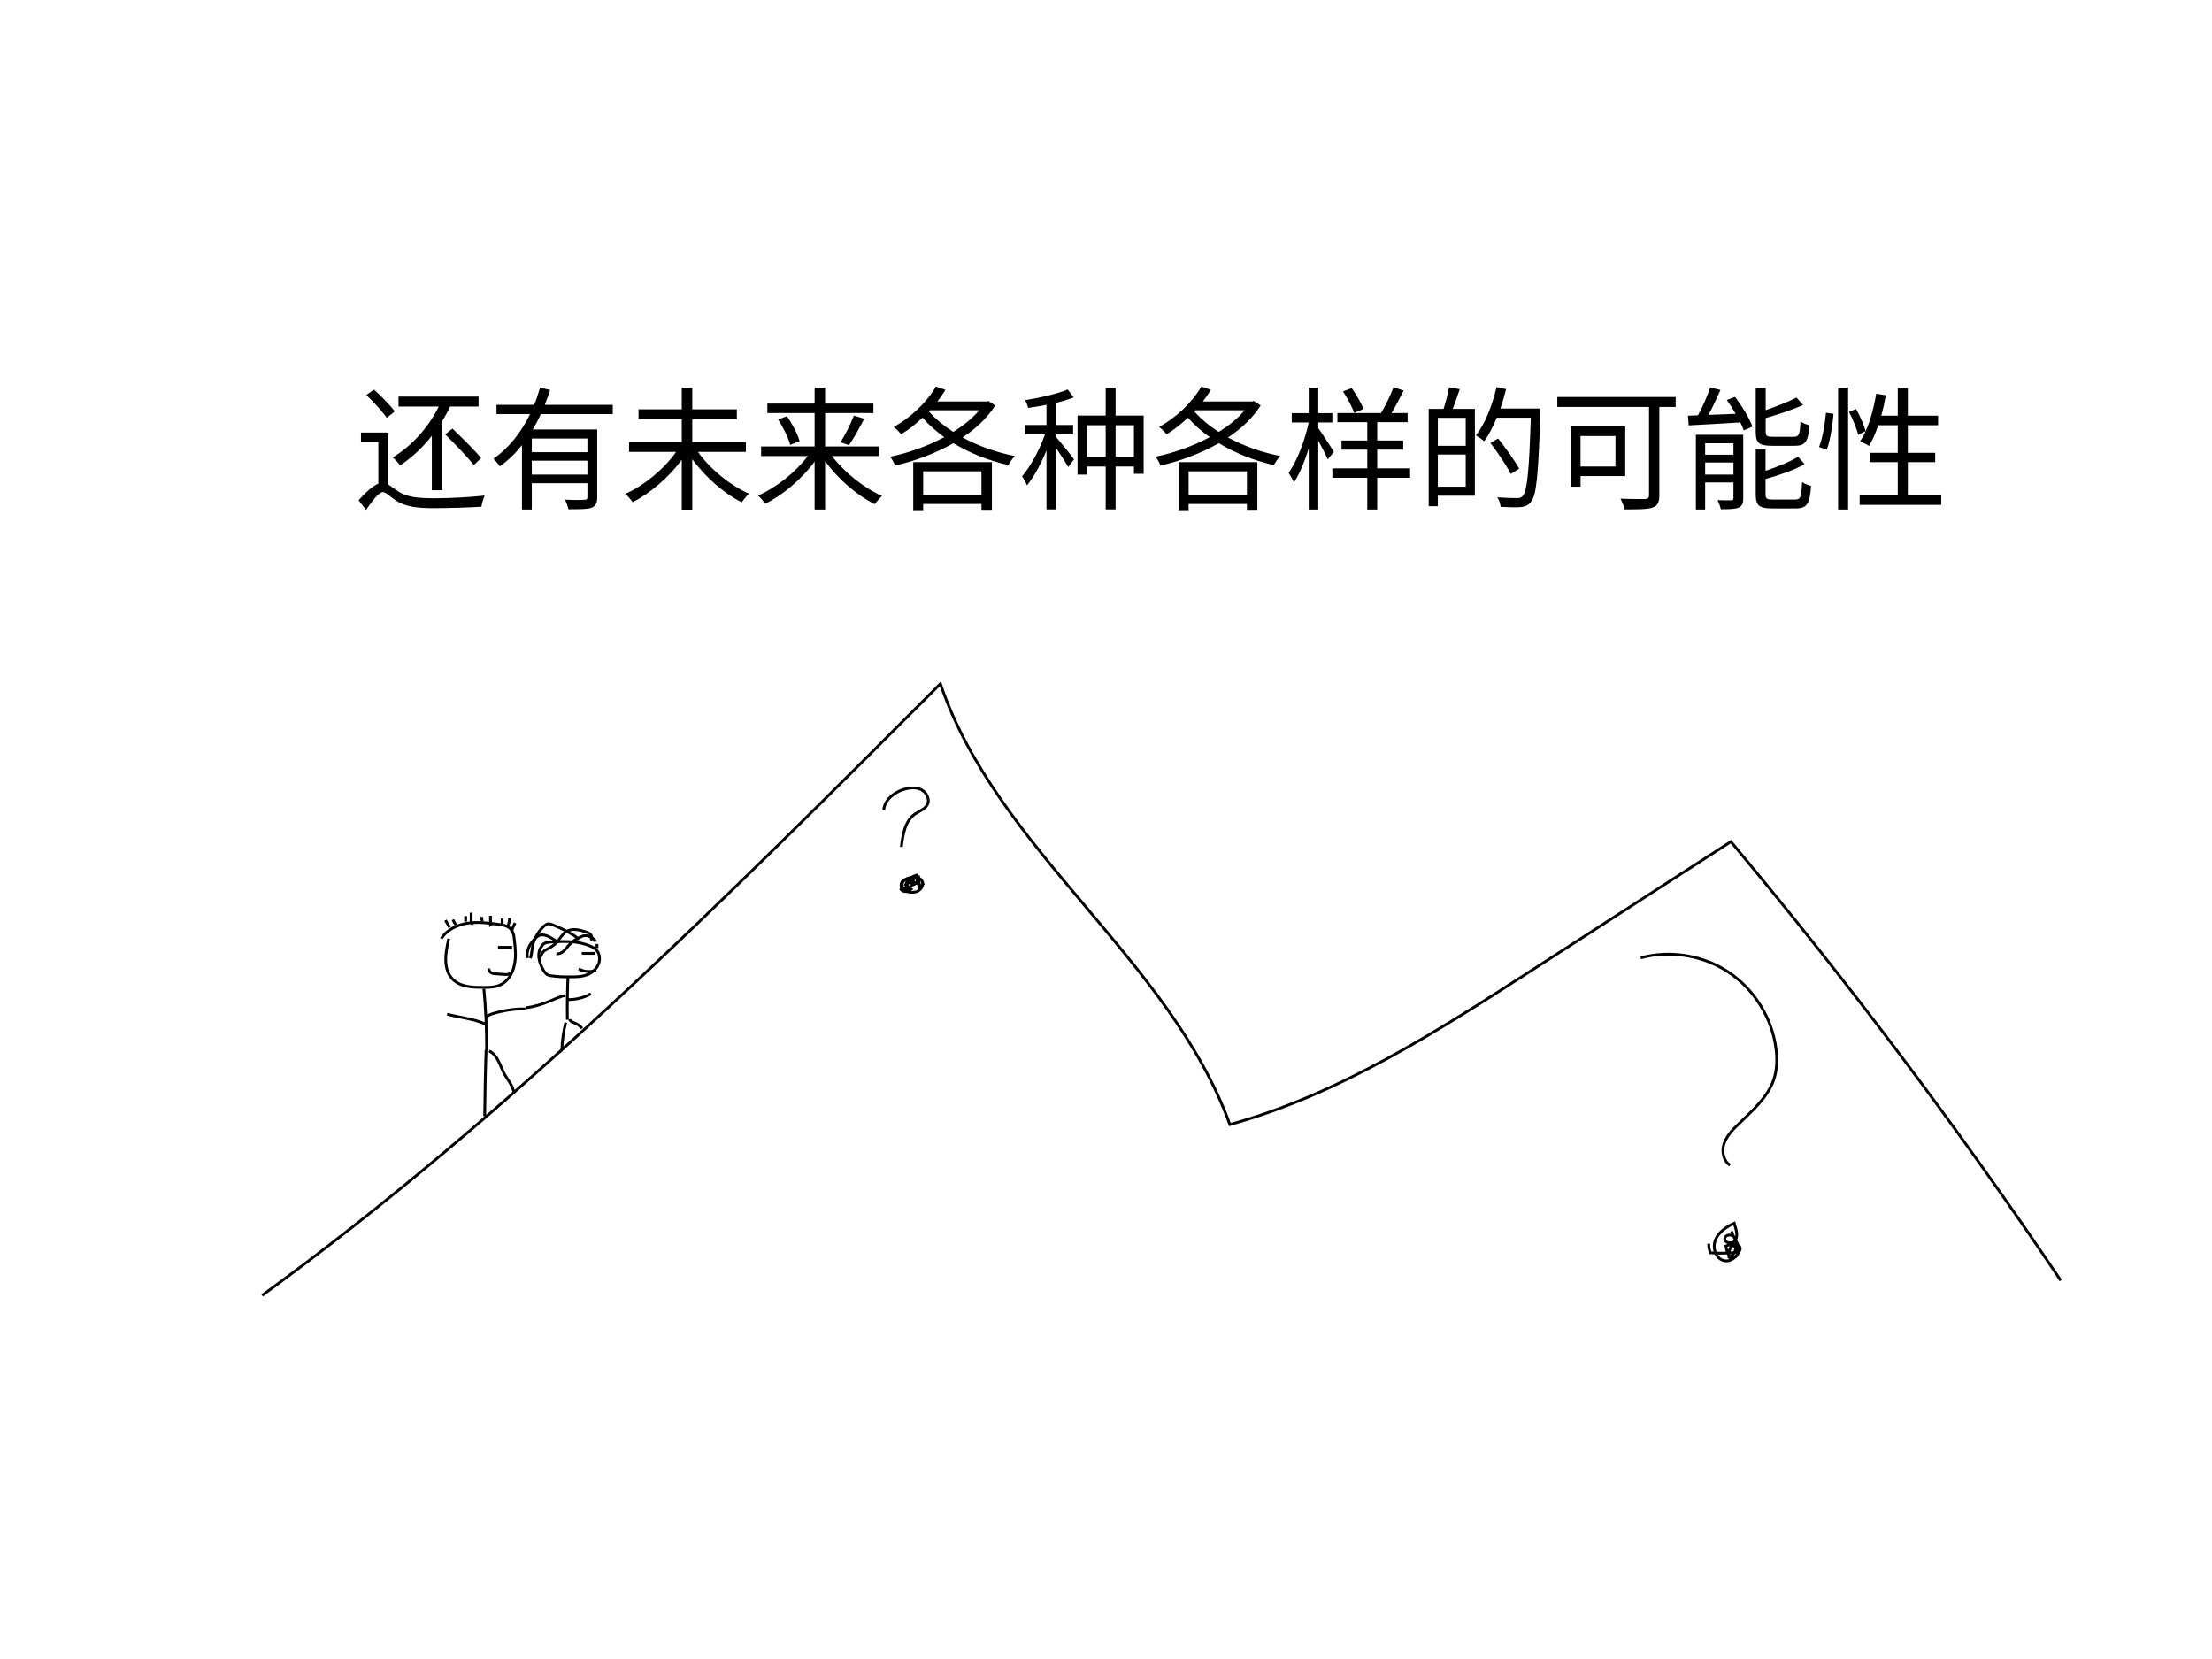
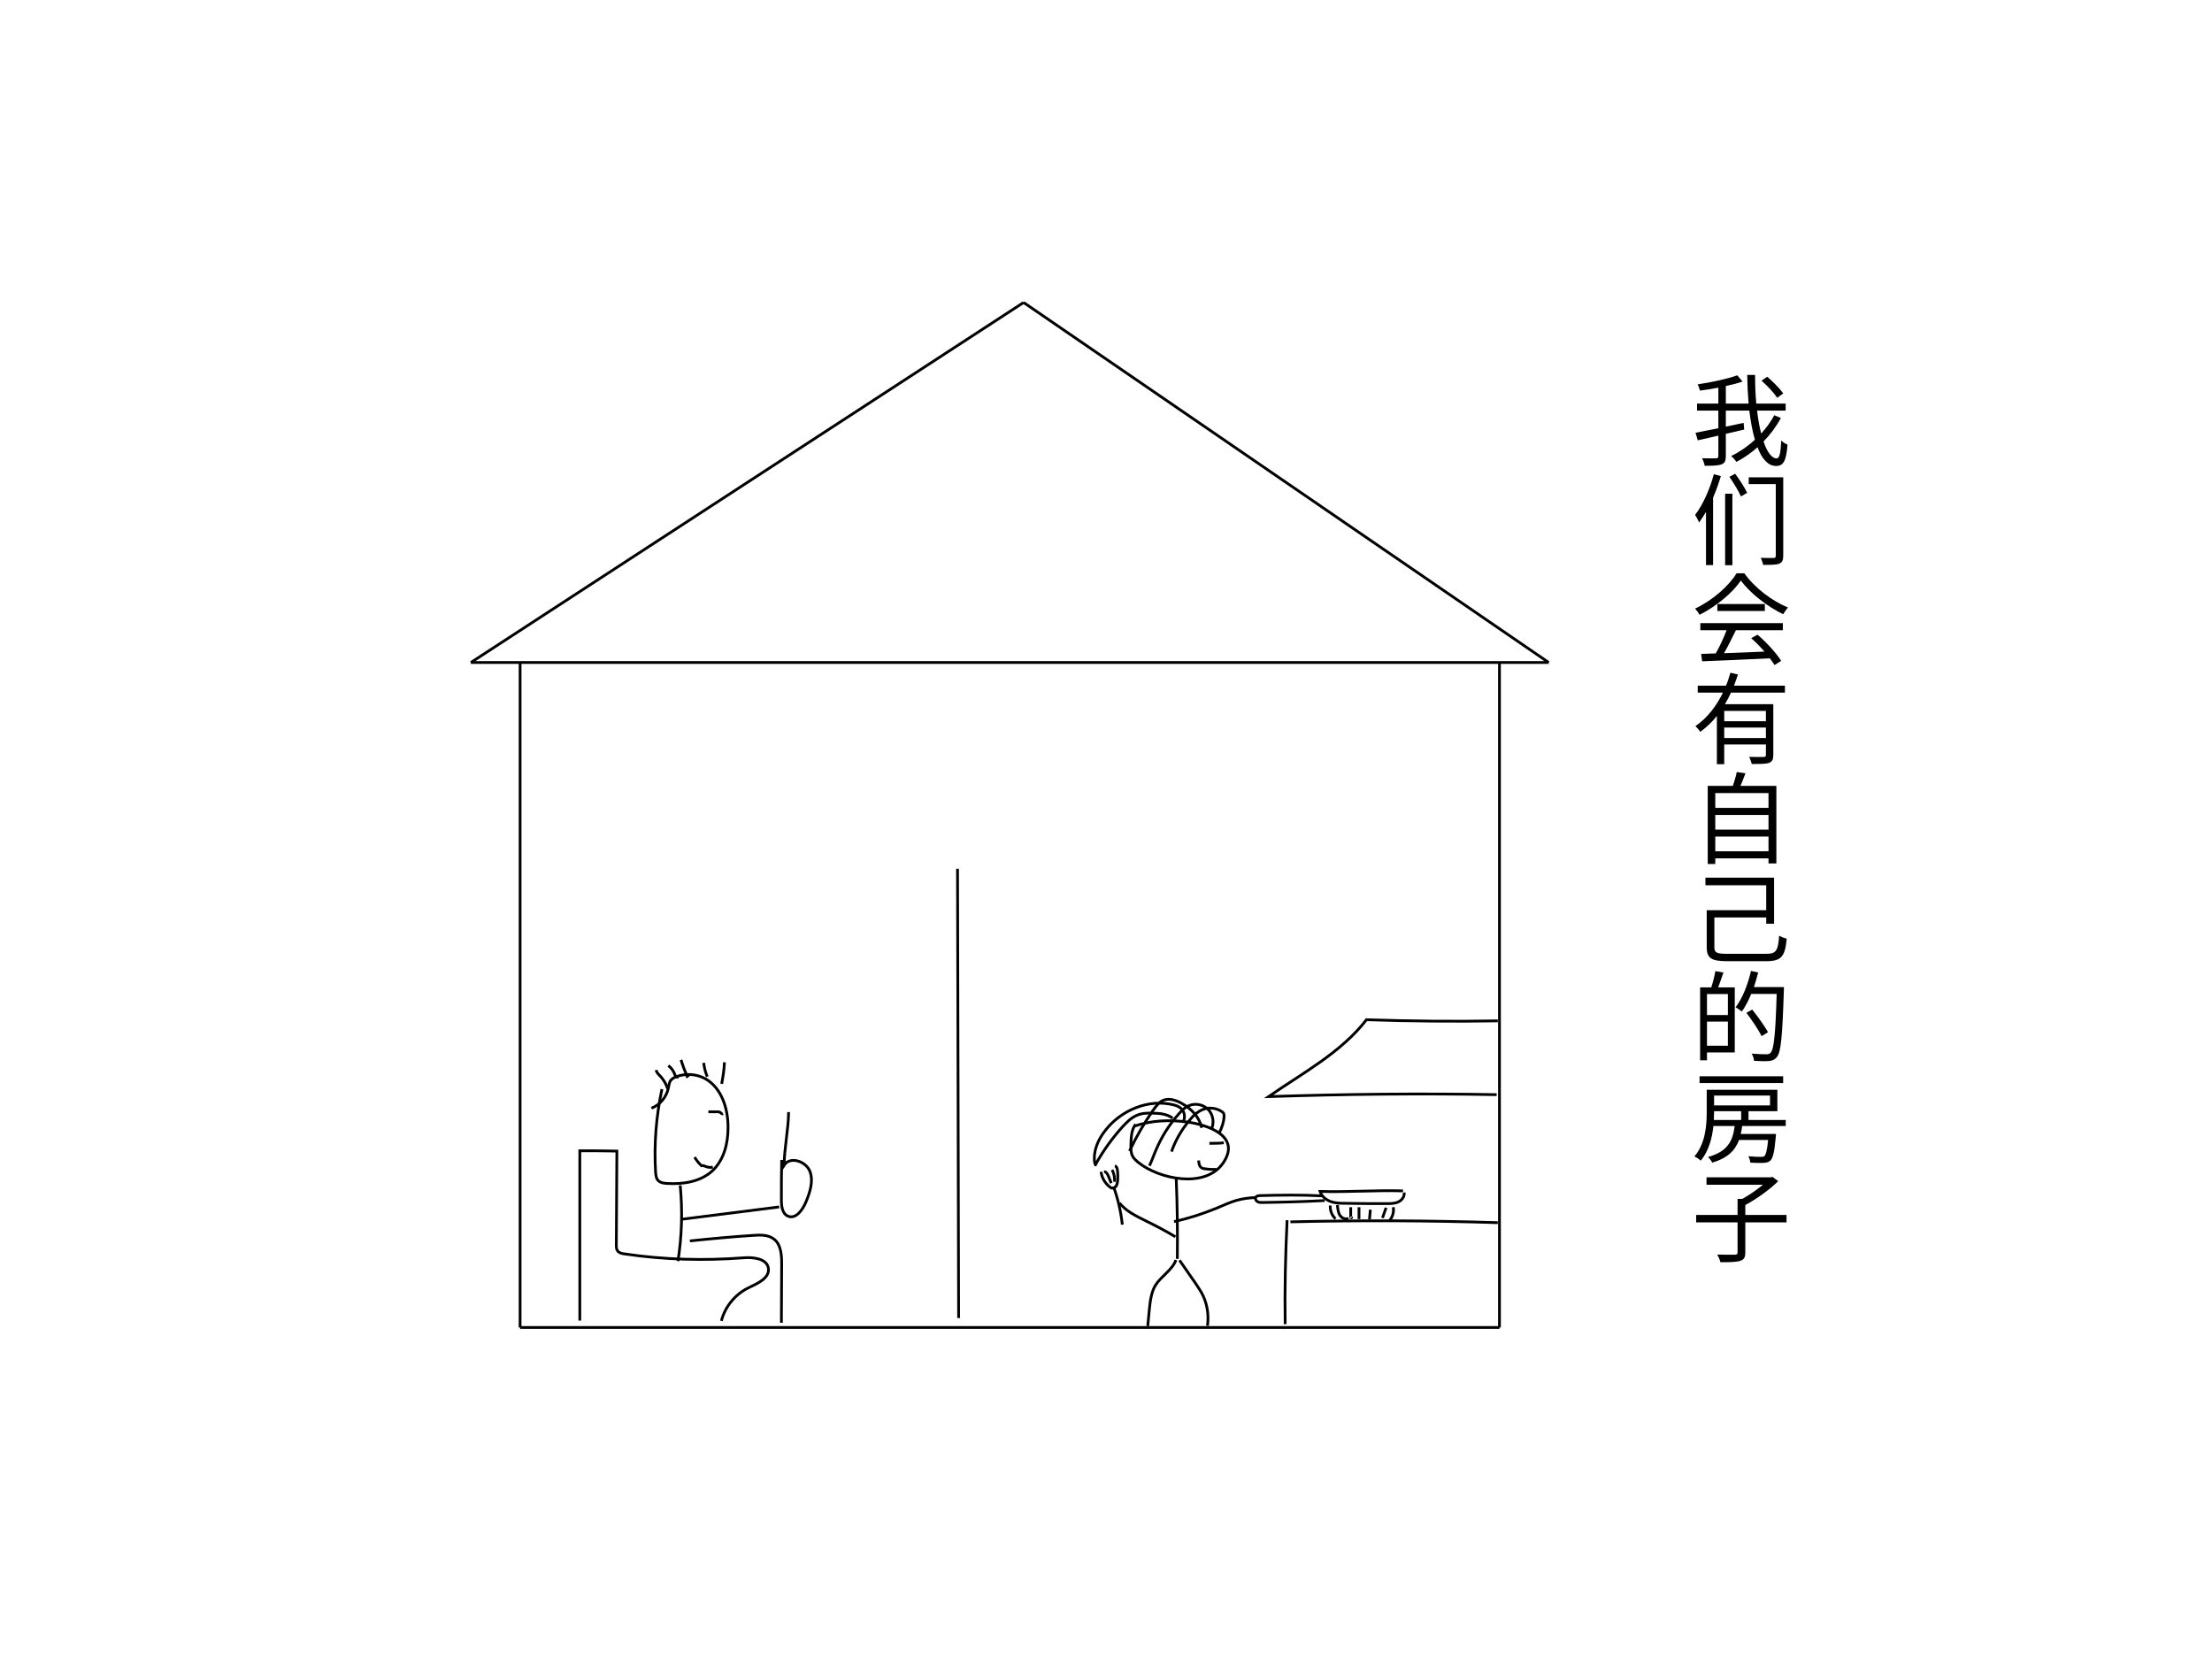
- <svg xmlns="http://www.w3.org/2000/svg" version="1.1" id="page22" x="0px" y="0px" viewBox="0 0 800 600" enable-background="new 0 0 800 600" xml:space="preserve">
-   <path fill="none" stroke="#000000" stroke-miterlimit="10" d="M94.8,468.5c89.1-64.9,167.4-143.2,245.3-221.2  c20.6,60.5,82.9,99.3,104.7,159.4c39.5-10.9,74.5-33.4,108.9-55.6c24.1-15.6,48.2-31.1,72.3-46.7c42.5,50.8,82.4,103.8,119.3,158.7" />
-   <path fill="none" stroke="#000000" stroke-miterlimit="10" d="M162.3,339.5c-1.2,5-2.2,11.1,1.5,14.7c2.8,2.8,7.2,2.9,11.1,2.9  c2,0,4,0,5.8-0.8c2.9-1.2,4.7-4.2,5.3-7.2c0.7-3,0.4-6.2,0-9.3c-0.1-1.2-0.3-2.6-1.1-3.6c-1.1-1.3-2.9-1.7-4.6-1.9  c-3.7-0.5-7.6-1-11.3-0.4c-3.7,0.6-7.5,2.4-9.4,5.6" />
-   <path fill="none" stroke="#000000" stroke-miterlimit="10" d="M175,357.6c0.7,7.4,1,14.8,1,22.3" />
-   <path fill="none" stroke="#000000" stroke-miterlimit="10" d="M175.8,367.9c0.5-0.6,1.3-0.9,2.1-1.2c3.9-1.2,8-1.9,12.1-1.8" />
-   <path fill="none" stroke="#000000" stroke-miterlimit="10" d="M196.1,342c-1.1,1.2-1.4,2.9-1.2,4.5c0.2,1.6,0.9,3.1,1.7,4.5  c0.3,0.5,0.7,1,1.2,1.4c0.4,0.3,1,0.4,1.5,0.5c2,0.3,4,0.4,6,0.4c2.7,0,5.4,0.1,7.8-1.1c1.6-0.8,2.9-2.2,3.5-3.9  c0.5-1.7,0.2-3.7-1.1-4.9c-0.6-0.6-1.4-1-2.2-1.3c-4.4-1.9-9.4-1.7-14.2-1.4c-1.2,0.1-2.6,0.3-3.1,1.4" />
-   <path fill="none" stroke="#000000" stroke-miterlimit="10" d="M205.4,353.2c-0.2,5.2-0.3,10.4-0.2,15.6" />
-   <path fill="none" stroke="#000000" stroke-miterlimit="10" d="M205.1,361.5c3,0.1,6-0.6,8.6-2.1" />
-   <path fill="none" stroke="#000000" stroke-miterlimit="10" d="M204.6,369.8c-0.8,3.2-1.3,6.6-1.4,9.9c0.3-0.3,0.5-0.7,0.8-1" />
-   <path fill="none" stroke="#000000" stroke-miterlimit="10" d="M206,368.6c0.2,0.9,1.4,1.2,2.3,1.6s1.6,1,2.2,1.7" />
-   <path fill="none" stroke="#000000" stroke-miterlimit="10" d="M204.5,360c-2.1,0.4-4,1.4-6,2.2c-2.7,1.1-5.5,1.9-8.3,2.3" />
-   <path fill="none" stroke="#000000" stroke-miterlimit="10" d="M175.4,370.3c-4.3-1.9-9.1-2.3-13.7-3.5" />
-   <path fill="none" stroke="#000000" stroke-miterlimit="10" d="M175.8,379.7c-0.3,8-0.4,16-0.5,24c0-0.3,0.1-0.7,0.1-1" />
-   <path fill="none" stroke="#000000" stroke-miterlimit="10" d="M176.9,380.1c1.5,0.7,2.6,2.1,3.4,3.7s1.3,3.1,2.1,4.6  c1.3,2.3,3.2,4.4,3.5,7" />
-   <path fill="none" stroke="#000000" stroke-miterlimit="10" d="M161.1,332.8c0.5,0.9,1,1.7,1.5,2.6" />
-   <path fill="none" stroke="#000000" stroke-miterlimit="10" d="M163.8,332.6c0.3,0.7,0.7,1.4,1.2,2" />
-   <path fill="none" stroke="#000000" stroke-miterlimit="10" d="M168.4,331.3c0,0.7,0,1.3,0,2" />
-   <path fill="none" stroke="#000000" stroke-miterlimit="10" d="M170.4,330.1c0,1,0,2,0,3c0,0.3,0,0.5,0.1,0.7s0.4,0.3,0.6,0.2" />
-   <path fill="none" stroke="#000000" stroke-miterlimit="10" d="M174.3,331.6c-0.1,0.5,0,1.1,0.1,1.6" />
-   <path fill="none" stroke="#000000" stroke-miterlimit="10" d="M177.4,331.2c0,1.1,0,2.2,0,3.3c0.2-0.1,0.4-0.2,0.5-0.4" />
-   <path fill="none" stroke="#000000" stroke-miterlimit="10" d="M181.6,332.2c0,0.6,0,1.2,0,1.9" />
-   <path fill="none" stroke="#000000" stroke-miterlimit="10" d="M184.3,332c0,1-0.2,1.9-0.6,2.8" />
-   <path fill="none" stroke="#000000" stroke-miterlimit="10" d="M186.3,333.8c-0.5,1-1,2-1.4,3.1" />
-   <path fill="none" stroke="#000000" stroke-miterlimit="10" d="M180.1,342.6c1.7,0,3.4,0,5.1,0" />
-   <path fill="none" stroke="#000000" stroke-miterlimit="10" d="M176.9,350.2c-0.2,0.6,0.2,1.2,0.7,1.6c0.5,0.3,1.2,0.4,1.8,0.4  c0.9,0.1,1.8,0.1,2.7,0.2s2,0.1,2.6-0.5" />
-   <path fill="none" stroke="#000000" stroke-miterlimit="10" d="M210.4,344.8c1.6,0,3.1,0,4.7,0" />
-   <path fill="none" stroke="#000000" stroke-miterlimit="10" d="M209.3,350.4c1.9,1.1,4.3,1.3,6.3,0.4" />
-   <path fill="none" stroke="#000000" stroke-miterlimit="10" d="M201.6,340.5c-1.1-0.5-2-1.2-3-1.7s-2.2-0.9-3.3-0.6  c-1,0.3-1.7,1.1-2.3,1.8c-0.8,0.9-1.5,1.9-1.9,3s-0.6,2.4-0.3,3.5" />
-   <path fill="none" stroke="#000000" stroke-miterlimit="10" d="M209,340c-0.1-0.7-0.7-1.2-1.3-1.6c-2.5-1.6-5.2-2.9-8-4  c-0.4-0.2-0.9-0.3-1.4-0.3c-0.6,0.1-1,0.4-1.5,0.8c-1.7,1.5-2.9,3.4-3.7,5.5c-0.8,2.1-0.6,4.2-1.3,6.2" />
-   <path fill="none" stroke="#000000" stroke-miterlimit="10" d="M213.6,340.1c0.6-0.5,0.5-1.5,0-2.1s-1.3-0.8-2.1-1.1  c-2.2-0.7-4.7-1.2-6.7,0c-1.3,0.8-2.1,2.3-3.1,3.5c-1.2,1.5-2.7,2.3-4.4,3.2c-1.3,0.7-1.6,2-2.3,3.4" />
-   <path fill="none" stroke="#000000" stroke-miterlimit="10" d="M215.4,340.6c-0.3-0.9-1.2-1.4-2-1.8c-0.6-0.3-1.2-0.5-1.8-0.4  c-0.6,0-1.1,0.2-1.7,0.5c-1.7,0.7-3.2,1.8-4.4,3.2c-0.6,0.7-1.1,1.4-1.8,2c-0.7,0.6-1.6,1-2.5,0.8" />
-   <path fill="none" stroke="#000000" stroke-miterlimit="10" d="M215.9,341.4c0,0.5,0,1,0,1.5" />
-   <path fill="none" stroke="#000000" stroke-miterlimit="10" d="M319.6,293.1c0.2-3.7,3.7-6.5,7.2-7.6c2.1-0.6,4.4-0.9,6.4,0.1  c1.9,1,3.2,3.5,2.2,5.4c-0.9,1.7-2.9,2.3-4.5,3.4c-3.6,2.5-4.4,7.5-4.9,11.9" />
-   <path fill="none" stroke="#000000" stroke-miterlimit="10" d="M327.3,318.9c-0.3-0.7,0.7-1.3,1.5-1.4c1.7-0.3,3.7-0.4,4.6,1  c0.9,1.5-0.3,3.5-2,4c-1.6,0.5-3.4,0-5-0.4c-0.6-0.9-0.7-2.2-0.2-3.1c0.6-0.9,1.9-1.4,2.8-0.9c1,0.5,1.1,2.2,0.2,2.7  c-0.1,0.5-1,0.7-1.3,0.2c-0.2-0.5-0.2-1.1,0-1.5c0.5,0.8,0.6,1.8,0.3,2.7c-0.8,0.4-1.8,0.2-2.3-0.5c1.1-0.7,2.5-0.8,3.6-0.1  c-0.8,0.6-2,0.5-2.7-0.2s-0.7-2,0-2.7c0.3-0.4,1-0.6,1.4-0.3" />
-   <path fill="none" stroke="#000000" stroke-miterlimit="10" d="M593.4,346.4c10.7-2.9,22.7-0.9,31.9,5.3s15.6,16.5,17,27.5  c0.5,3.8,0.4,7.7-0.8,11.3c-2.3,6.6-8,11.4-13,16.3c-2.1,2-4.1,4.2-5,6.9c-0.9,2.7-0.2,6.2,2.2,7.7" />
-   <path fill="none" stroke="#000000" stroke-miterlimit="10" d="M626.3,445.3c0.4,2.2,2.3,3.9,2.5,6.1c0.2,2.9-3,5.4-5.7,4.4  c-2.9-1-3.8-4.9-2.6-7.6s3.9-4.5,6.7-5.8c0.1,0.4,0.2,0.8,0.4,1.3c0.5,1.7,0.9,3.6-0.1,5s-3.9,0.9-3.7-0.8c0.2-1.4,2.3-1.6,3.3-0.6  s1,2.6,0.7,3.9c-0.2,1.4-0.9,3-2.3,3.3c-0.7-1.2-1.1-2.5-1.3-3.9c1.6-0.8,3.9,0,4.4,1.7s-1.9,3.6-3.3,2.4c0-1-0.1-2.1,0.4-3.1  s1.4-1.7,2.5-1.5c1,0.2,1.6,1.7,0.8,2.4c-0.3,0.3-0.8,0.4-1.2,0.4c-3,0.4-6.1,0.4-9.2,0.2c-0.4-1-0.7-2.2-0.6-3.3" />
-   <path fill="none" stroke="#000000" stroke-miterlimit="10" d="M332.8,321.3c0.1-1-0.9-1.9-2-2.1s-2.1,0.1-3.1,0.4  c0.7-1.6,2.2-2.7,3.9-3.1c0.7,1.3-0.1,3.3-1.6,3.6c-0.3-1.4,0.8-2.9,2.2-3c0.1,1.3,0.3,2.6,0.4,3.9c0.5-0.5,1-1,1.5-1.6" />
-   <text transform="matrix(1 0 0 1 128.5352 180.4828)" font-family="'YouYuan'" font-size="48px">还有未来各种各样的可能性</text>
+ <svg xmlns="http://www.w3.org/2000/svg" version="1.1" id="page19" x="0px" y="0px" viewBox="0 0 800 600" enable-background="new 0 0 800 600" xml:space="preserve">
+   <line fill="none" stroke="#000000" stroke-miterlimit="10" x1="370.2" y1="109.4" x2="170.3" y2="239.6" />
+   <line fill="none" stroke="#000000" stroke-miterlimit="10" x1="170.3" y1="239.6" x2="560.1" y2="239.6" />
+   <line fill="none" stroke="#000000" stroke-miterlimit="10" x1="560.1" y1="239.6" x2="370.2" y2="109.4" />
+   <line fill="none" stroke="#000000" stroke-miterlimit="10" x1="188.1" y1="239.6" x2="188.1" y2="480.1" />
+   <line fill="none" stroke="#000000" stroke-miterlimit="10" x1="188.1" y1="480.1" x2="542.3" y2="480.1" />
+   <line fill="none" stroke="#000000" stroke-miterlimit="10" x1="542.3" y1="480.1" x2="542.3" y2="239.6" />
+   <path fill="none" stroke="#000000" stroke-miterlimit="10" d="M209.7,477.6c0-20.5,0-40.9,0-61.4c3.6,0,9.7,0,13.4,0.1  c-0.1,11.3-0.1,22.7-0.2,34c0,0.7,0,1.4,0.4,2c0.5,0.8,1.6,1.1,2.6,1.2c14.2,2.1,28.7,2.5,43,1.4c3.6-0.3,8.5,0.3,9,3.8  c0.5,3.6-4,5.5-7.3,7.1c-4.7,2.3-8.4,6.8-9.7,11.9" />
+   <path fill="none" stroke="#000000" stroke-miterlimit="10" d="M239.4,393.9c-2.1,9.8-2.9,20-2.3,30c0.1,1.1,0.2,2.4,1,3.1  c0.8,0.8,1.9,0.9,3,1c5.9,0.4,12.4-0.6,16.7-4.7c4-3.9,5.5-9.7,5.5-15.3c0.1-6.8-2.2-14.4-8.1-17.8c-3.2-1.8-7.2-2.1-10.6-0.8  c-0.8,0.3-1.5,0.7-2,1.3c-0.6,0.8-0.7,1.9-0.9,2.9c-0.7,3.2-3,6-6.1,7.2" />
+   <path fill="none" stroke="#000000" stroke-miterlimit="10" d="M246,428.7c0.9,9.1,0.6,18.4-0.8,27.4" />
+   <path fill="none" stroke="#000000" stroke-miterlimit="10" d="M249.5,448.8c7.6-0.8,15.2-1.5,22.8-2c2.7-0.2,5.6-0.3,7.7,1.4  c2.5,2,2.7,5.8,2.7,9c0,7.1-0.1,14.1-0.1,21.2" />
+   <path fill="none" stroke="#000000" stroke-miterlimit="10" d="M246.2,441c11.9-1.5,23.7-3,35.6-4.5" />
+   <path fill="none" stroke="#000000" stroke-miterlimit="10" d="M285.2,402.2c0,5.8-1.6,13.4-1.6,19.2c2.1-3.3,7.8-1.5,9.3,2.2  c1.4,3.6,0,7.7-1.5,11.3c-1.2,2.8-3.7,6.2-6.5,4.9c-2-0.9-2.3-3.6-2.3-5.8c0-4.8,0-9.6,0.1-14.5" />
+   <path fill="none" stroke="#000000" stroke-miterlimit="10" d="M346.3,314.2c0.1,54.2,0.3,108.4,0.4,162.5" />
+   <path fill="none" stroke="#000000" stroke-miterlimit="10" d="M465.5,441.3c-0.6,12.5-0.9,25-0.7,37.6" />
+   <path fill="none" stroke="#000000" stroke-miterlimit="10" d="M466.7,441.9c25-0.6,50-0.5,75,0.3" />
+   <path fill="none" stroke="#000000" stroke-miterlimit="10" d="M541.7,369.2c-15.8,0.3-31.7,0.1-47.5-0.4  c-9.2,11.9-23,19.2-35.4,27.8c27.5-0.9,55-1.2,82.5-0.7" />
+   <path fill="none" stroke="#000000" stroke-miterlimit="10" d="M481.1,436c-0.1,1.8,0.6,3.6,1.9,4.8" />
+   <path fill="none" stroke="#000000" stroke-miterlimit="10" d="M483.7,435.8c0.1,1.2,0.2,2.5,0.8,3.6c0.7,1.1,2,1.8,3.2,1.2" />
+   <path fill="none" stroke="#000000" stroke-miterlimit="10" d="M488.5,436.6c0,1.2,0,2.4,0,3.5c0,0.1,0,0.2,0.1,0.3  c0.1,0.1,0.3,0,0.2-0.1" />
+   <path fill="none" stroke="#000000" stroke-miterlimit="10" d="M491.5,436.6c0,1.4,0,2.9,0,4.3" />
+   <path fill="none" stroke="#000000" stroke-miterlimit="10" d="M495.6,437.5c-0.1,1.2-0.2,2.3-0.3,3.5" />
+   <path fill="none" stroke="#000000" stroke-miterlimit="10" d="M501.3,436.8c-0.4,1.2-0.9,2.4-1.3,3.7" />
+   <path fill="none" stroke="#000000" stroke-miterlimit="10" d="M503.9,436.6c0.3,1.8-0.3,3.7-1.5,5" />
+   <path fill="none" stroke="#000000" stroke-miterlimit="10" d="M507.8,431.3c0.3,1.4-0.8,2.8-2.1,3.4s-2.8,0.6-4.3,0.6  c-4.8,0-9.6,0-14.4-0.1c-1.9,0-3.8,0-5.6-0.6s-3.4-1.9-4-3.7c10.2,0.3,19.8-0.5,30-0.2" />
+   <path fill="none" stroke="#000000" stroke-miterlimit="10" d="M478.1,432.5c-7.4-0.4-14.8-0.3-22.2-0.1c-0.7,0-1.6,0.1-1.8,0.8  c-0.2,0.5,0.2,1.1,0.7,1.4s1.1,0.3,1.6,0.3c7.6-0.1,15.1-0.3,22.7-0.7" />
+   <path fill="none" stroke="#000000" stroke-miterlimit="10" d="M410.7,406.6c-1.6,2.1-1.6,5-1.7,7.6c0,1.2,0,2.4,0.4,3.5  c0.5,1.2,1.4,2,2.4,2.8c7.4,5.9,24,9.5,30.5,0.2c6.8-9.8-5.5-13.9-12.9-14.9c-6.5-0.9-13-0.6-19.2,1.5" />
+   <path fill="none" stroke="#000000" stroke-miterlimit="10" d="M437.4,413.5c1.7,0,3.5,0,5.2-0.2" />
+   <path fill="none" stroke="#000000" stroke-miterlimit="10" d="M433.5,419.7c0.1,1,0.2,2.1,1,2.6c0.4,0.3,0.8,0.4,1.3,0.4  c1.3,0.2,2.7,0.3,4.1,0.2" />
+   <path fill="none" stroke="#000000" stroke-miterlimit="10" d="M427.8,405.9c1.1-1.7,0.6-4.2-1-5.3c-0.7-0.5-1.5-0.8-2.3-1  c-9.1-2.3-19.1,1.9-24.8,9.3c-2.6,3.3-4.4,7.4-3.8,11.6c0.1,0.4,0.4,1.1,0.3,0.7c2.7-4.9,6-9.5,9.8-13.7c1.5-1.6,3-3.2,5.1-4.1  c1.8-0.8,3.8-0.9,5.8-0.8c2.5,0,5.2,0.3,7.2,1.8" />
+   <path fill="none" stroke="#000000" stroke-miterlimit="10" d="M434.6,407.9c-0.8-3.9-3.8-7-7.3-8.9c-2-1.1-4.4-1.9-6.5-1.1  c-1.6,0.6-2.6,2.1-3.6,3.4c-3.3,4.7-6.2,9.7-8.7,15" />
+   <path fill="none" stroke="#000000" stroke-miterlimit="10" d="M438.2,408.2c1-2.3,0.5-5.1-1.2-6.9s-4.6-2.4-6.8-1.5  c-1.6,0.6-2.8,1.8-3.9,3.1c-3.5,3.9-6.3,8.4-8.3,13.2c-0.8,1.8-1.4,3.7-2.3,5.5" />
+   <path fill="none" stroke="#000000" stroke-miterlimit="10" d="M440.9,409.8c1-1.9,1.7-3.9,1.8-6c0-0.3,0-0.7-0.1-1s-0.4-0.5-0.6-0.7  c-1.9-1.3-4.4-1.7-6.5-1c-2.2,0.7-4,2.4-5.5,4.3c-2.7,3.3-4.9,7-6.3,11.1" />
+   <path fill="none" stroke="#000000" stroke-miterlimit="10" d="M425.4,426.4c0.4,9.6,0.5,19.3,0.4,28.9" />
+   <path fill="none" stroke="#000000" stroke-miterlimit="10" d="M424.6,441.8c5.2-1.1,10.3-2.8,15.3-4.8c2.4-1,4.9-2.2,7.4-2.9  c2.2-0.6,4.5-0.9,6.8-1" />
+   <path fill="none" stroke="#000000" stroke-miterlimit="10" d="M425.3,455.7c-1.4,3.7-5.3,5.8-7.4,9.1c-1.5,2.5-1.9,5.6-2.2,8.5  c-0.2,2.1-0.4,4.2-0.6,6.3" />
+   <path fill="none" stroke="#000000" stroke-miterlimit="10" d="M426.6,455.8c2,2.8,3.9,5.7,5.9,8.5c0.9,1.4,1.9,2.8,2.6,4.3  c1.6,3.4,2.1,7.2,1.6,10.9" />
+   <path fill="none" stroke="#000000" stroke-miterlimit="10" d="M425.1,447.3c-3.5-2.1-7.1-4-10.8-5.8c-3.4-1.7-7-3.4-9.4-6.4" />
+   <path fill="none" stroke="#000000" stroke-miterlimit="10" d="M402.7,429.1c1.6,4.4,2.7,9.1,3.2,13.8" />
+   <path fill="none" stroke="#000000" stroke-miterlimit="10" d="M398.2,423.8c0.3,2.2,1.5,4.2,3.2,5.5c0.3,0.2,0.5,0.4,0.8,0.4  c0.6,0.1,1.2-0.3,1.5-0.8s0.4-1.1,0.5-1.7c0.1-1.4,0.1-2.8-0.1-4.2c-0.1-0.6-0.3-1.2-0.9-1.3" />
+   <path fill="none" stroke="#000000" stroke-miterlimit="10" d="M399.3,423.8c0.7-0.1,1.2,0.7,1.5,1.4c0.4,0.9,0.7,1.8,1.1,2.7" />
+   <path fill="none" stroke="#000000" stroke-miterlimit="10" d="M402.2,423.1c0.7,1.3,1,2.8,0.9,4.3" />
+   <text transform="matrix(1 0 0 1 629.7458 133.8587)" font-family="'YouYuan'" font-size="36px" glyph-orientation-vertical="0" writing-mode="tb">我们会有自己的房子</text>
+   <path fill="none" stroke="#000000" stroke-miterlimit="10" d="M237.3,387c0.2,1,1,1.7,1.7,2.4c1.1,1.3,2,2.8,2.5,4.4" />
+   <path fill="none" stroke="#000000" stroke-miterlimit="10" d="M241.7,385.4c1,0.7,1.7,1.7,2.2,2.8c0.1,0.3,0.2,0.7,0.5,1  c0.2,0.3,0.6,0.4,0.9,0.3" />
+   <path fill="none" stroke="#000000" stroke-miterlimit="10" d="M246.3,383.3c0.6,2,1.4,4.1,2.2,6c0.3-0.2,0.6-0.4,0.8-0.7" />
+   <path fill="none" stroke="#000000" stroke-miterlimit="10" d="M254.5,384.4c0.2,1.7,0.6,3.4,1.3,5" />
+   <path fill="none" stroke="#000000" stroke-miterlimit="10" d="M262,384.2c-0.1,2.6-0.5,5.2-1,7.8" />
+   <path fill="none" stroke="#000000" stroke-miterlimit="10" d="M256.2,402.1c1.1,0,2.2,0,3.3,0c0.3,0,0.7,0,0.9,0.2  c0.4,0.2,0.7,0.7,1.1,0.5" />
+   <path fill="none" stroke="#000000" stroke-miterlimit="10" d="M251.2,418.5c0.7,1.1,1.5,2.2,2.5,3.1c0.5-0.2,1.1,0.1,1.6,0.3  c0.8,0.3,1.7,0.4,2.5,0.2" />
</svg>
